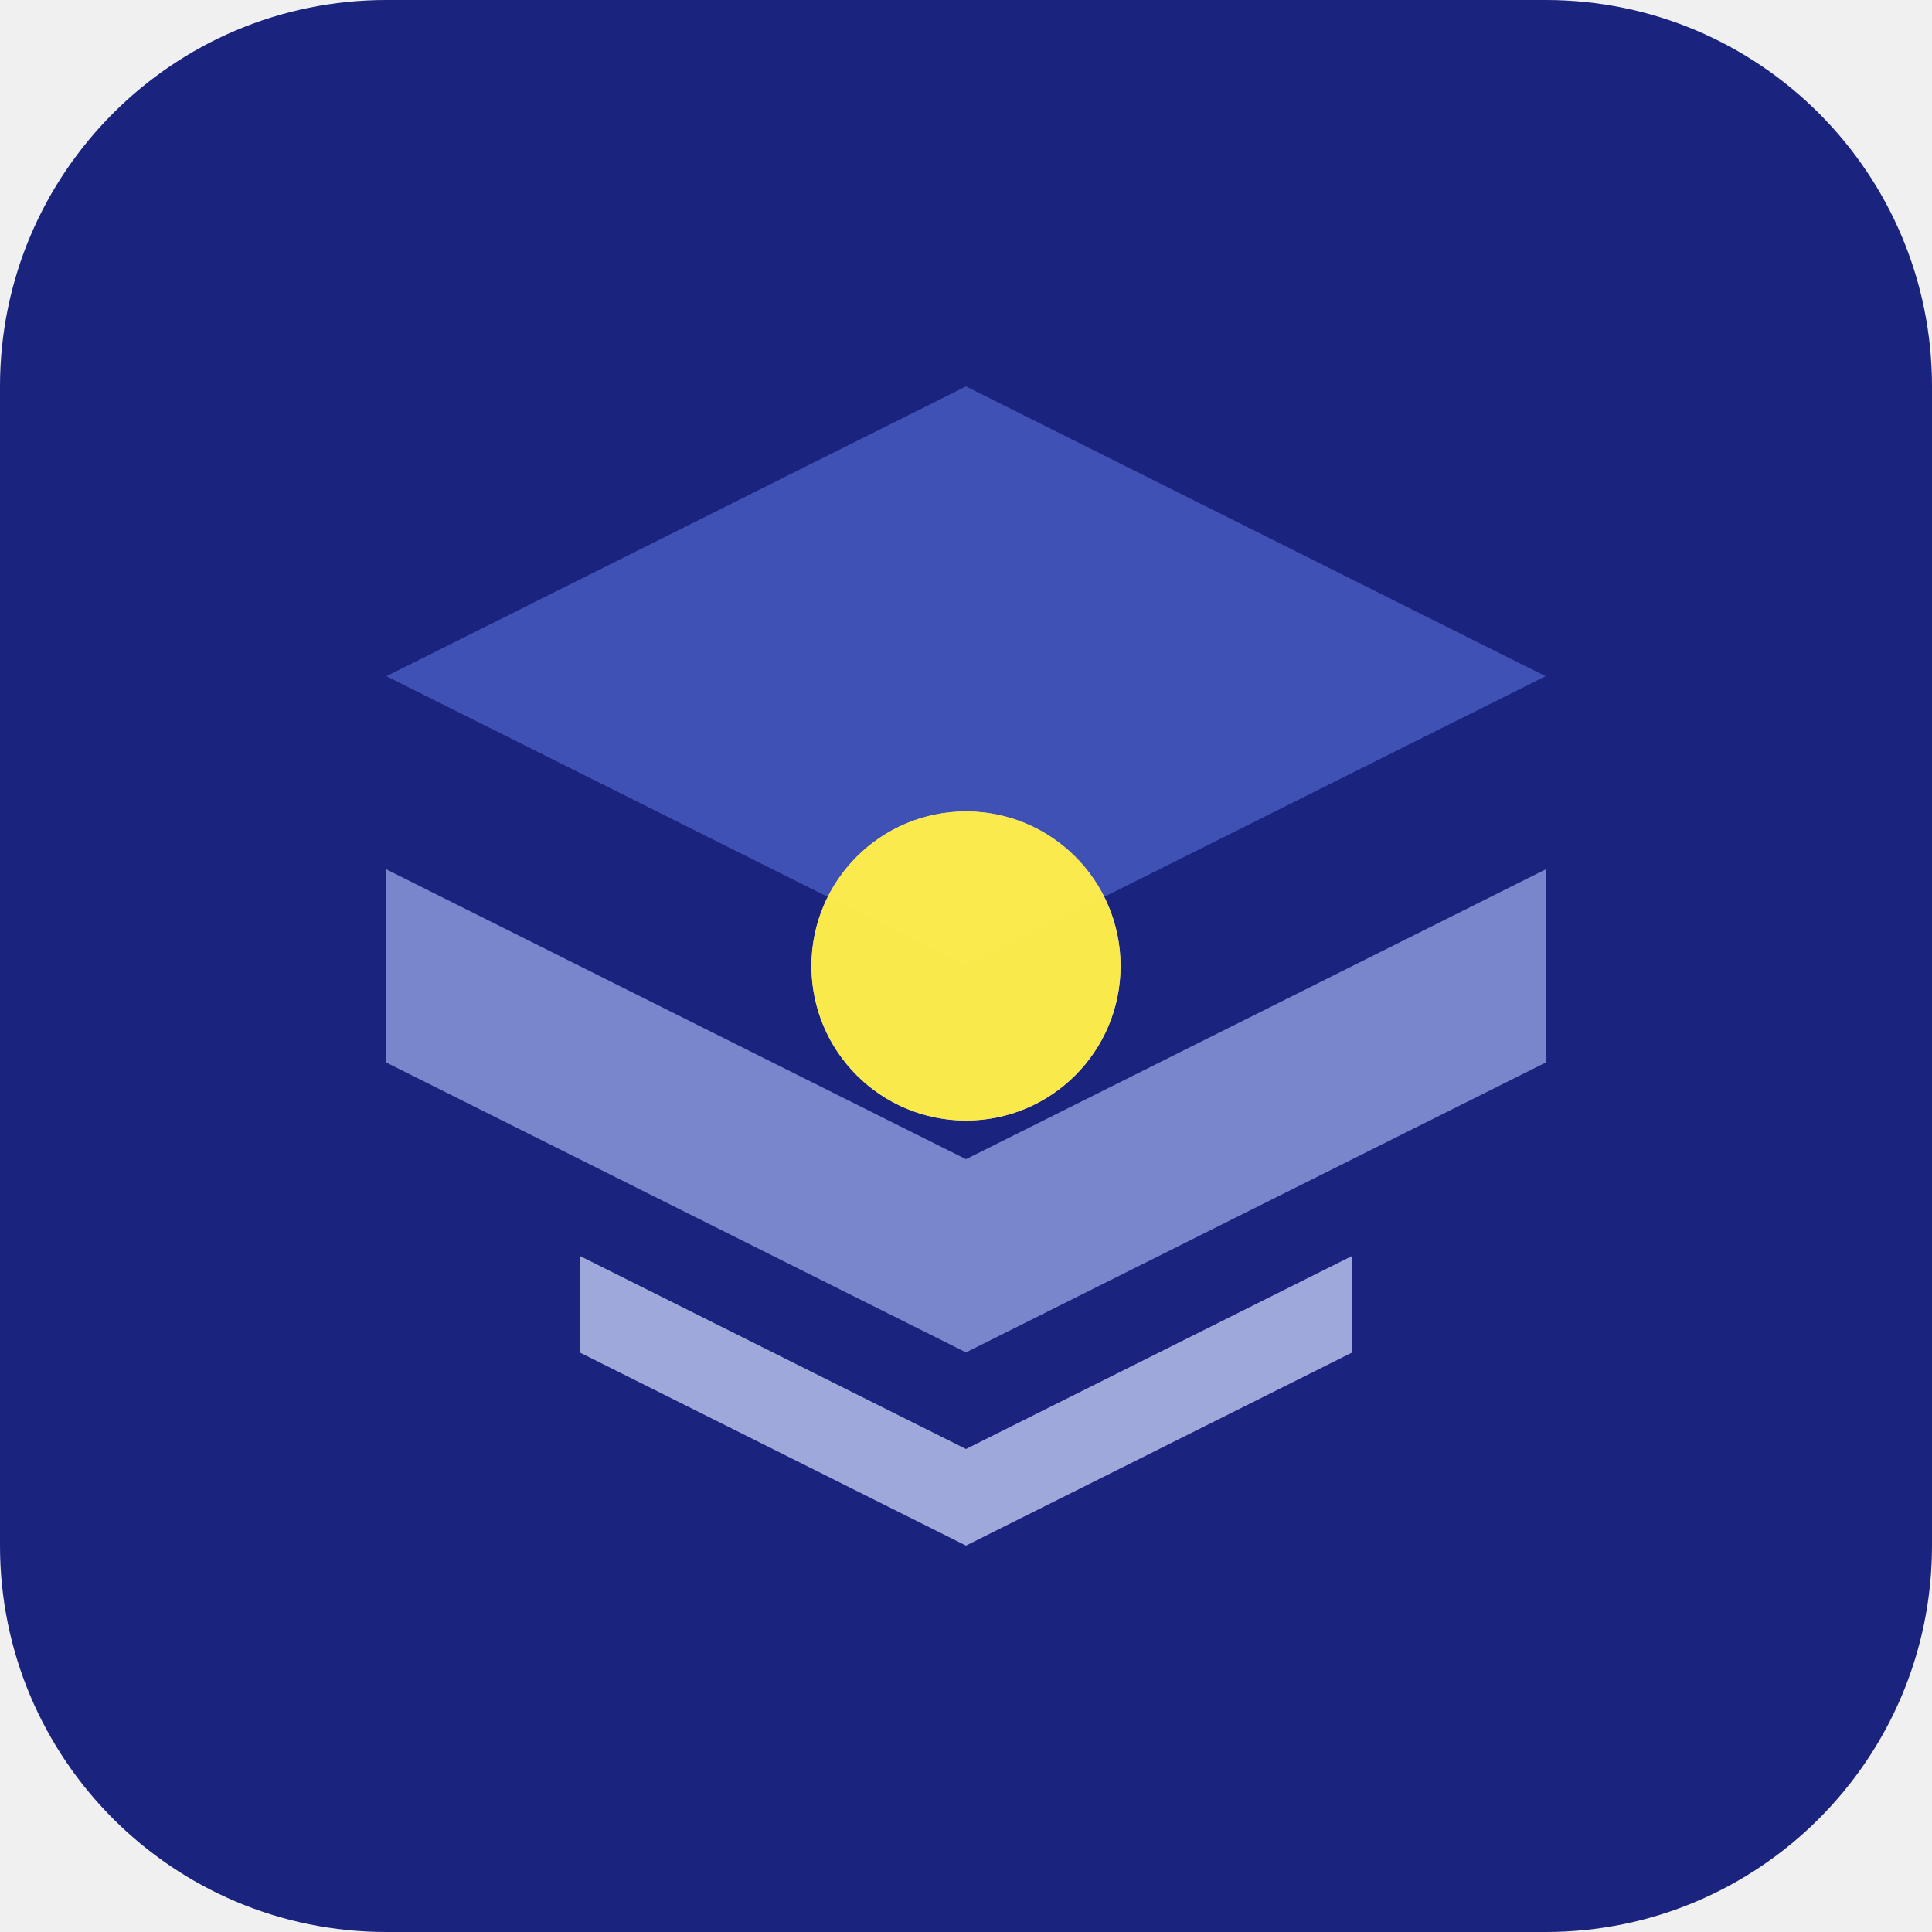
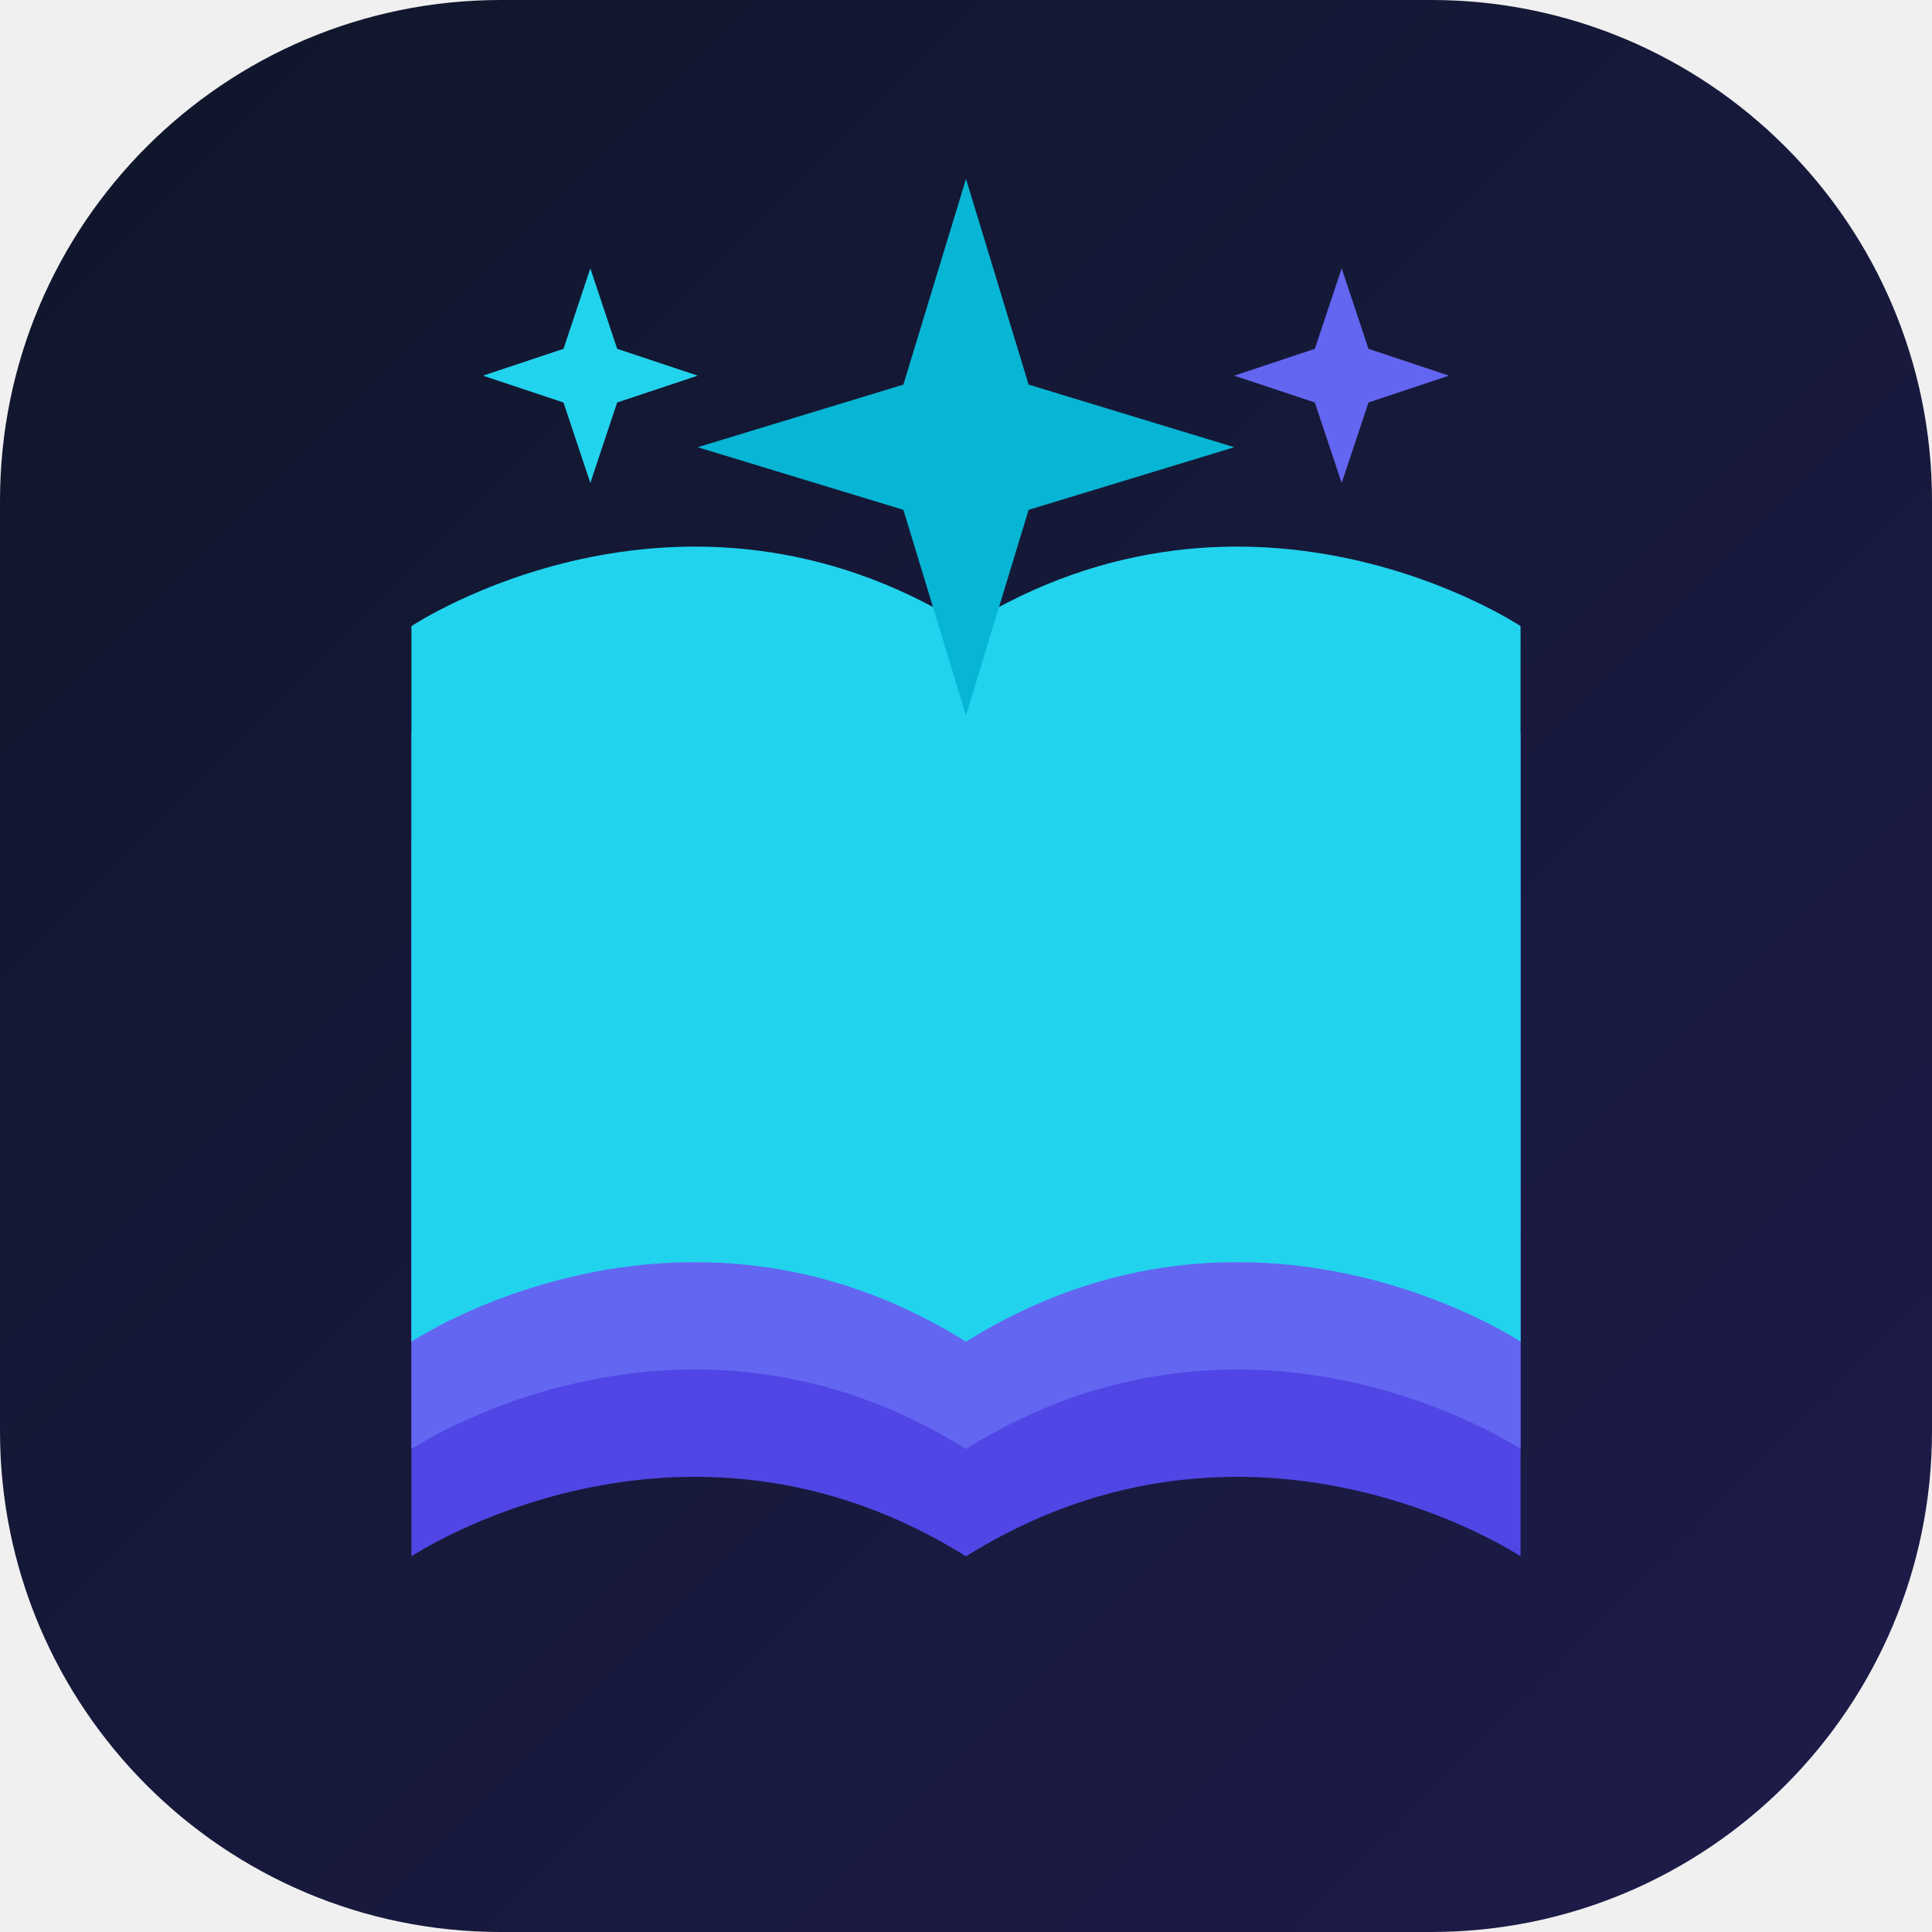
- <svg xmlns="http://www.w3.org/2000/svg" viewBox="0 0 100 100" width="150" height="150">
-   <rect width="100" height="100" rx="20" fill="#1a237e" />
-   <path d="M50 20 L80 35 L50 50 L20 35 Z" fill="#3f51b5" />
-   <path d="M20 45 L50 60 L80 45 L80 55 L50 70 L20 55 Z" fill="#7986cb" />
-   <path d="M30 65 L50 75 L70 65 L70 70 L50 80 L30 70 Z" fill="#9fa8da" />
-   <circle cx="50" cy="50" r="8" fill="#ffffff" opacity="0.8" />
-   <path d="M50 42 A8 8 0 0 0 50 58 A8 8 0 0 0 50 42" fill="#ffeb3b" opacity="0.9" />
+ <svg xmlns="http://www.w3.org/2000/svg" viewBox="0 0 108 108" width="150" height="150">
+   <defs>
+     <linearGradient id="bg" x1="0%" y1="0%" x2="100%" y2="100%">
+       <stop offset="0%" stop-color="#0F172A" />
+       <stop offset="100%" stop-color="#1E1B4B" />
+     </linearGradient>
+   </defs>
+   <rect x="0" y="0" width="108" height="108" rx="28" fill="url(#bg)" />
+   <g>
+     <path fill="#4F46E5" d="M 54 47 C 70 37, 85 47, 85 47 L 85 87 C 85 87, 70 77, 54 87 Z" />
+     <path fill="#4F46E5" d="M 54 47 C 38 37, 23 47, 23 47 L 23 87 C 23 87, 38 77, 54 87 Z" />
+     <path fill="#6366F1" d="M 54 41 C 70 31, 85 41, 85 41 L 85 81 C 85 81, 70 71, 54 81 Z" />
+     <path fill="#6366F1" d="M 54 41 C 38 31, 23 41, 23 41 L 23 81 C 23 81, 38 71, 54 81 Z" />
+     <path fill="#22D3EE" d="M 54 35 C 70 25, 85 35, 85 35 L 85 75 C 85 75, 70 65, 54 75 Z" />
+     <path fill="#22D3EE" d="M 54 35 C 38 25, 23 35, 23 35 L 23 75 C 23 75, 38 65, 54 75 Z" />
+     <path fill="#06B6D4" d="M 54 10 L 57.5 21.5 L 69 25 L 57.5 28.5 L 54 40 L 50.5 28.5 L 39 25 L 50.5 21.5 Z" />
+     <path fill="#6366F1" d="M 75 15 L 76.5 19.5 L 81 21 L 76.5 22.5 L 75 27 L 73.5 22.5 L 69 21 L 73.5 19.5 Z" />
+     <path fill="#22D3EE" d="M 33 15 L 34.5 19.5 L 39 21 L 34.5 22.5 L 33 27 L 31.5 22.5 L 27 21 L 31.5 19.5 Z" />
+   </g>
</svg>
